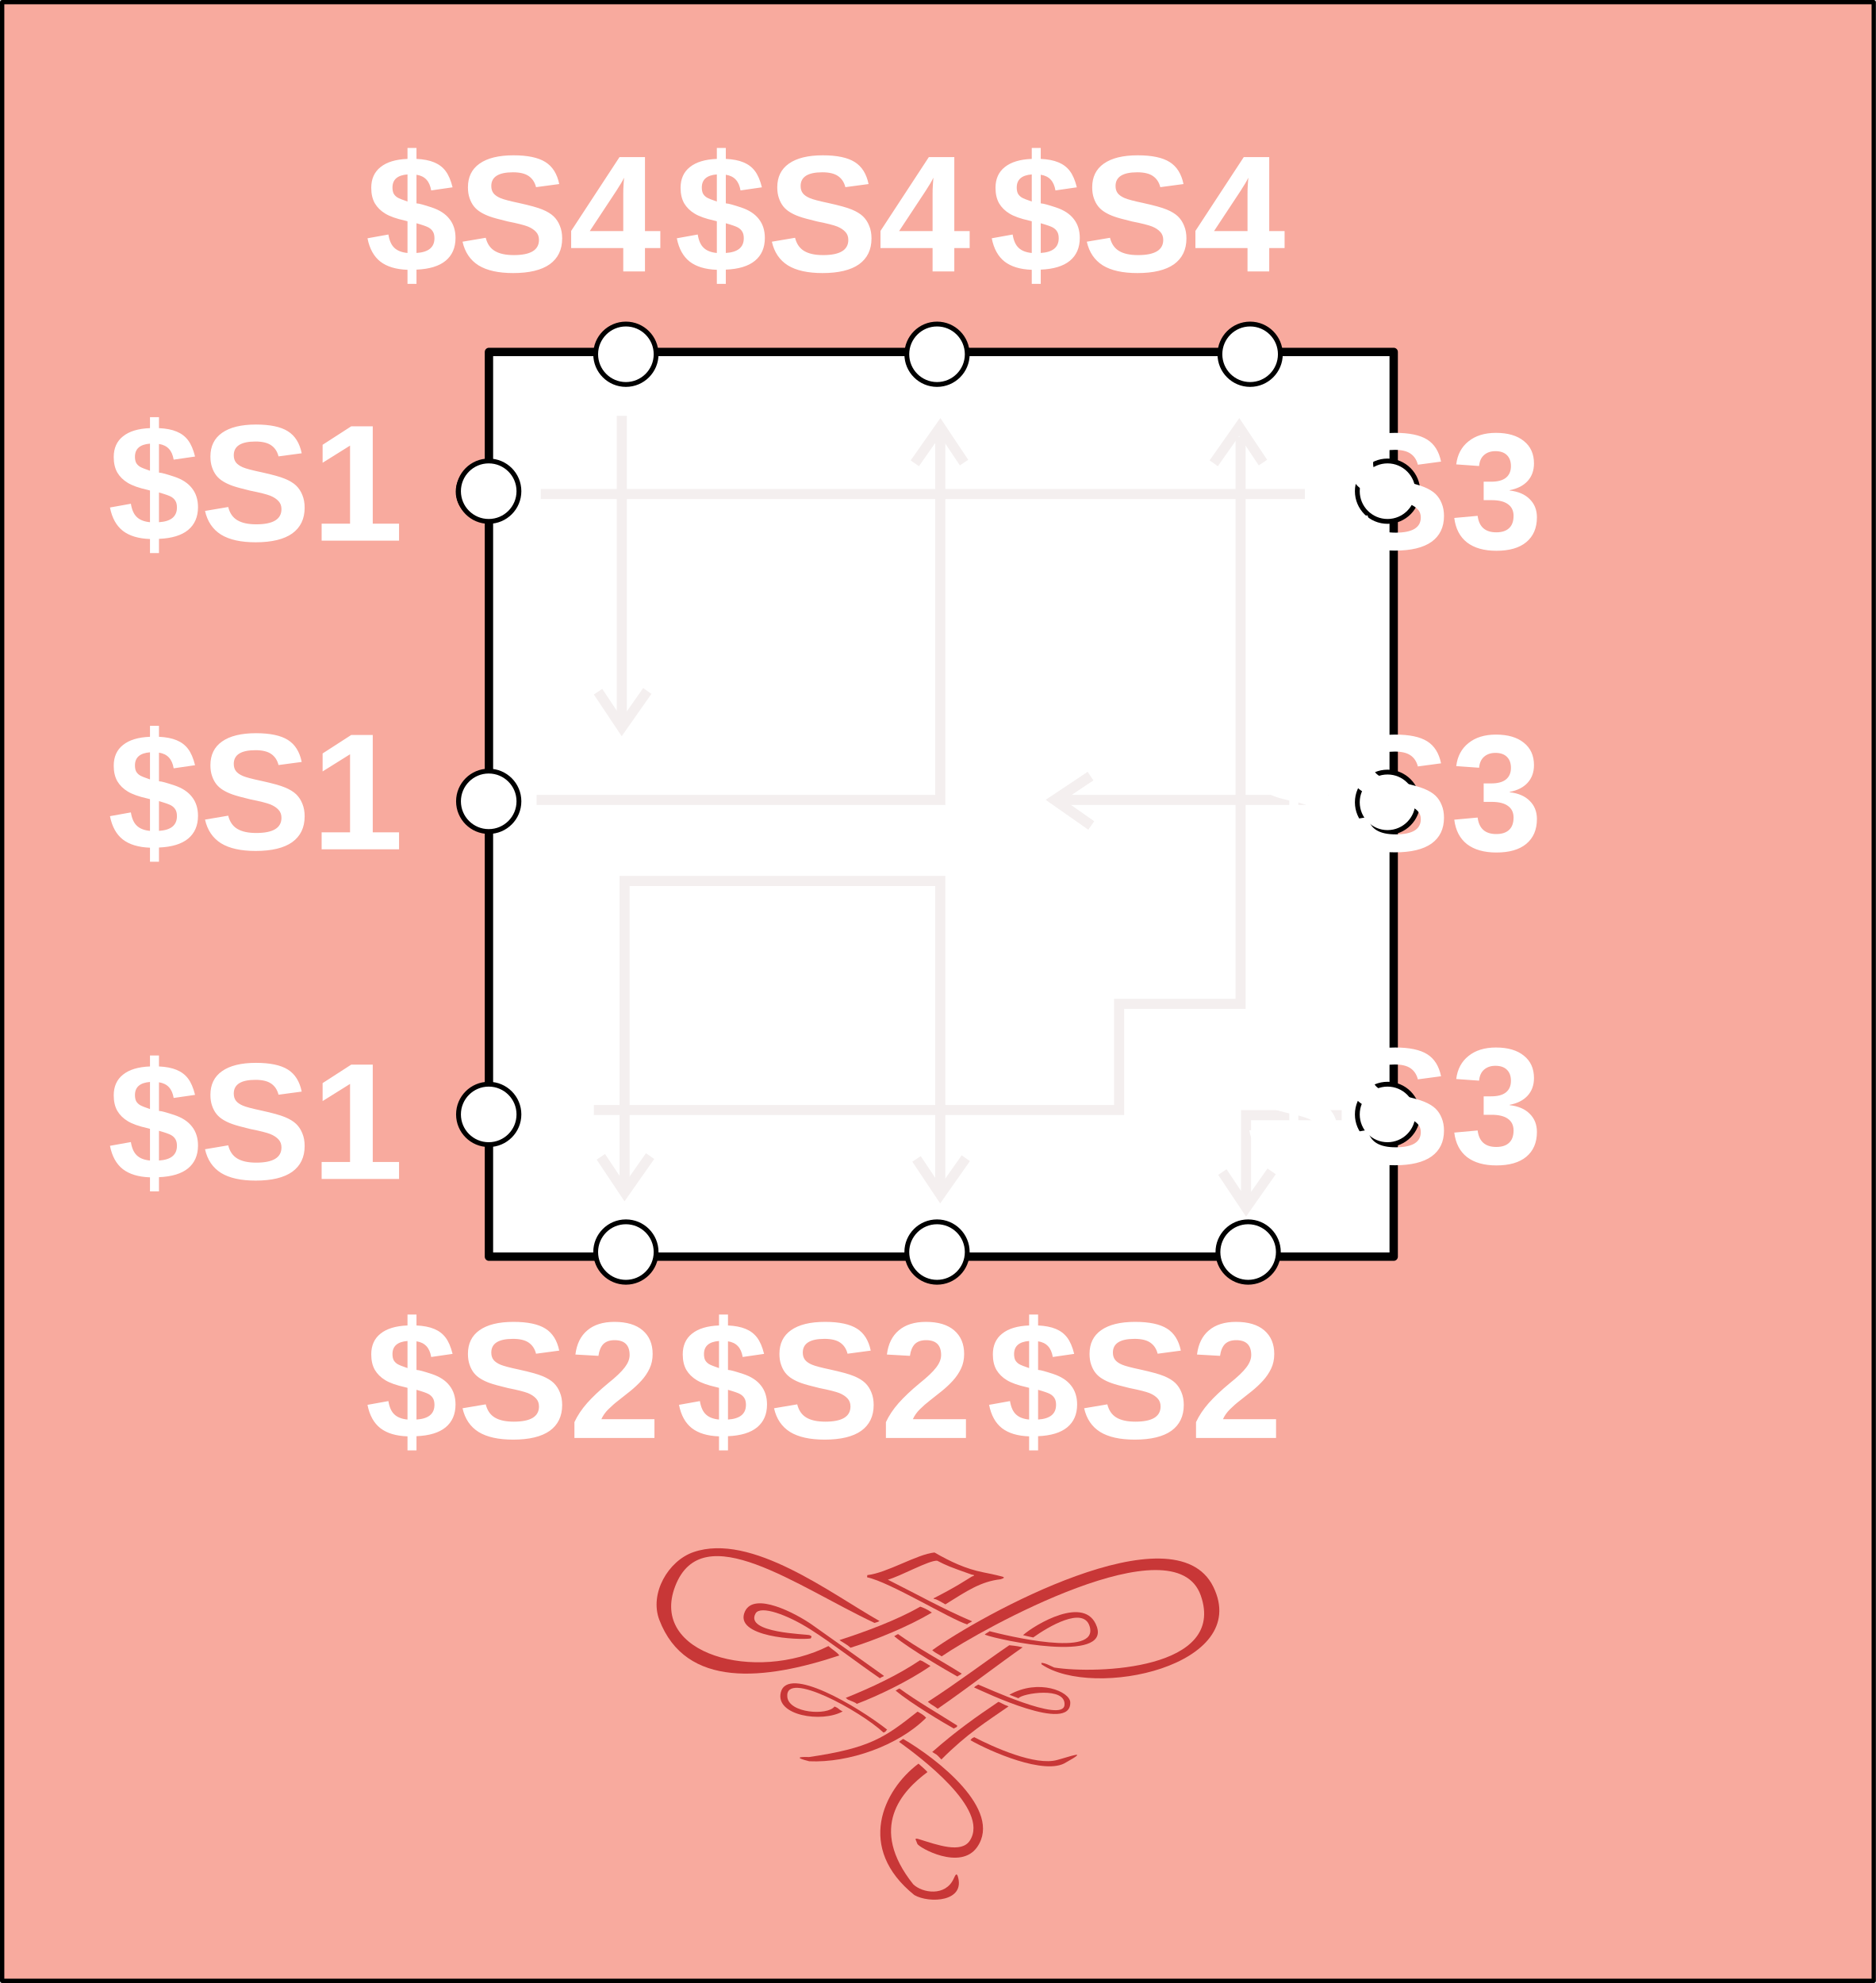
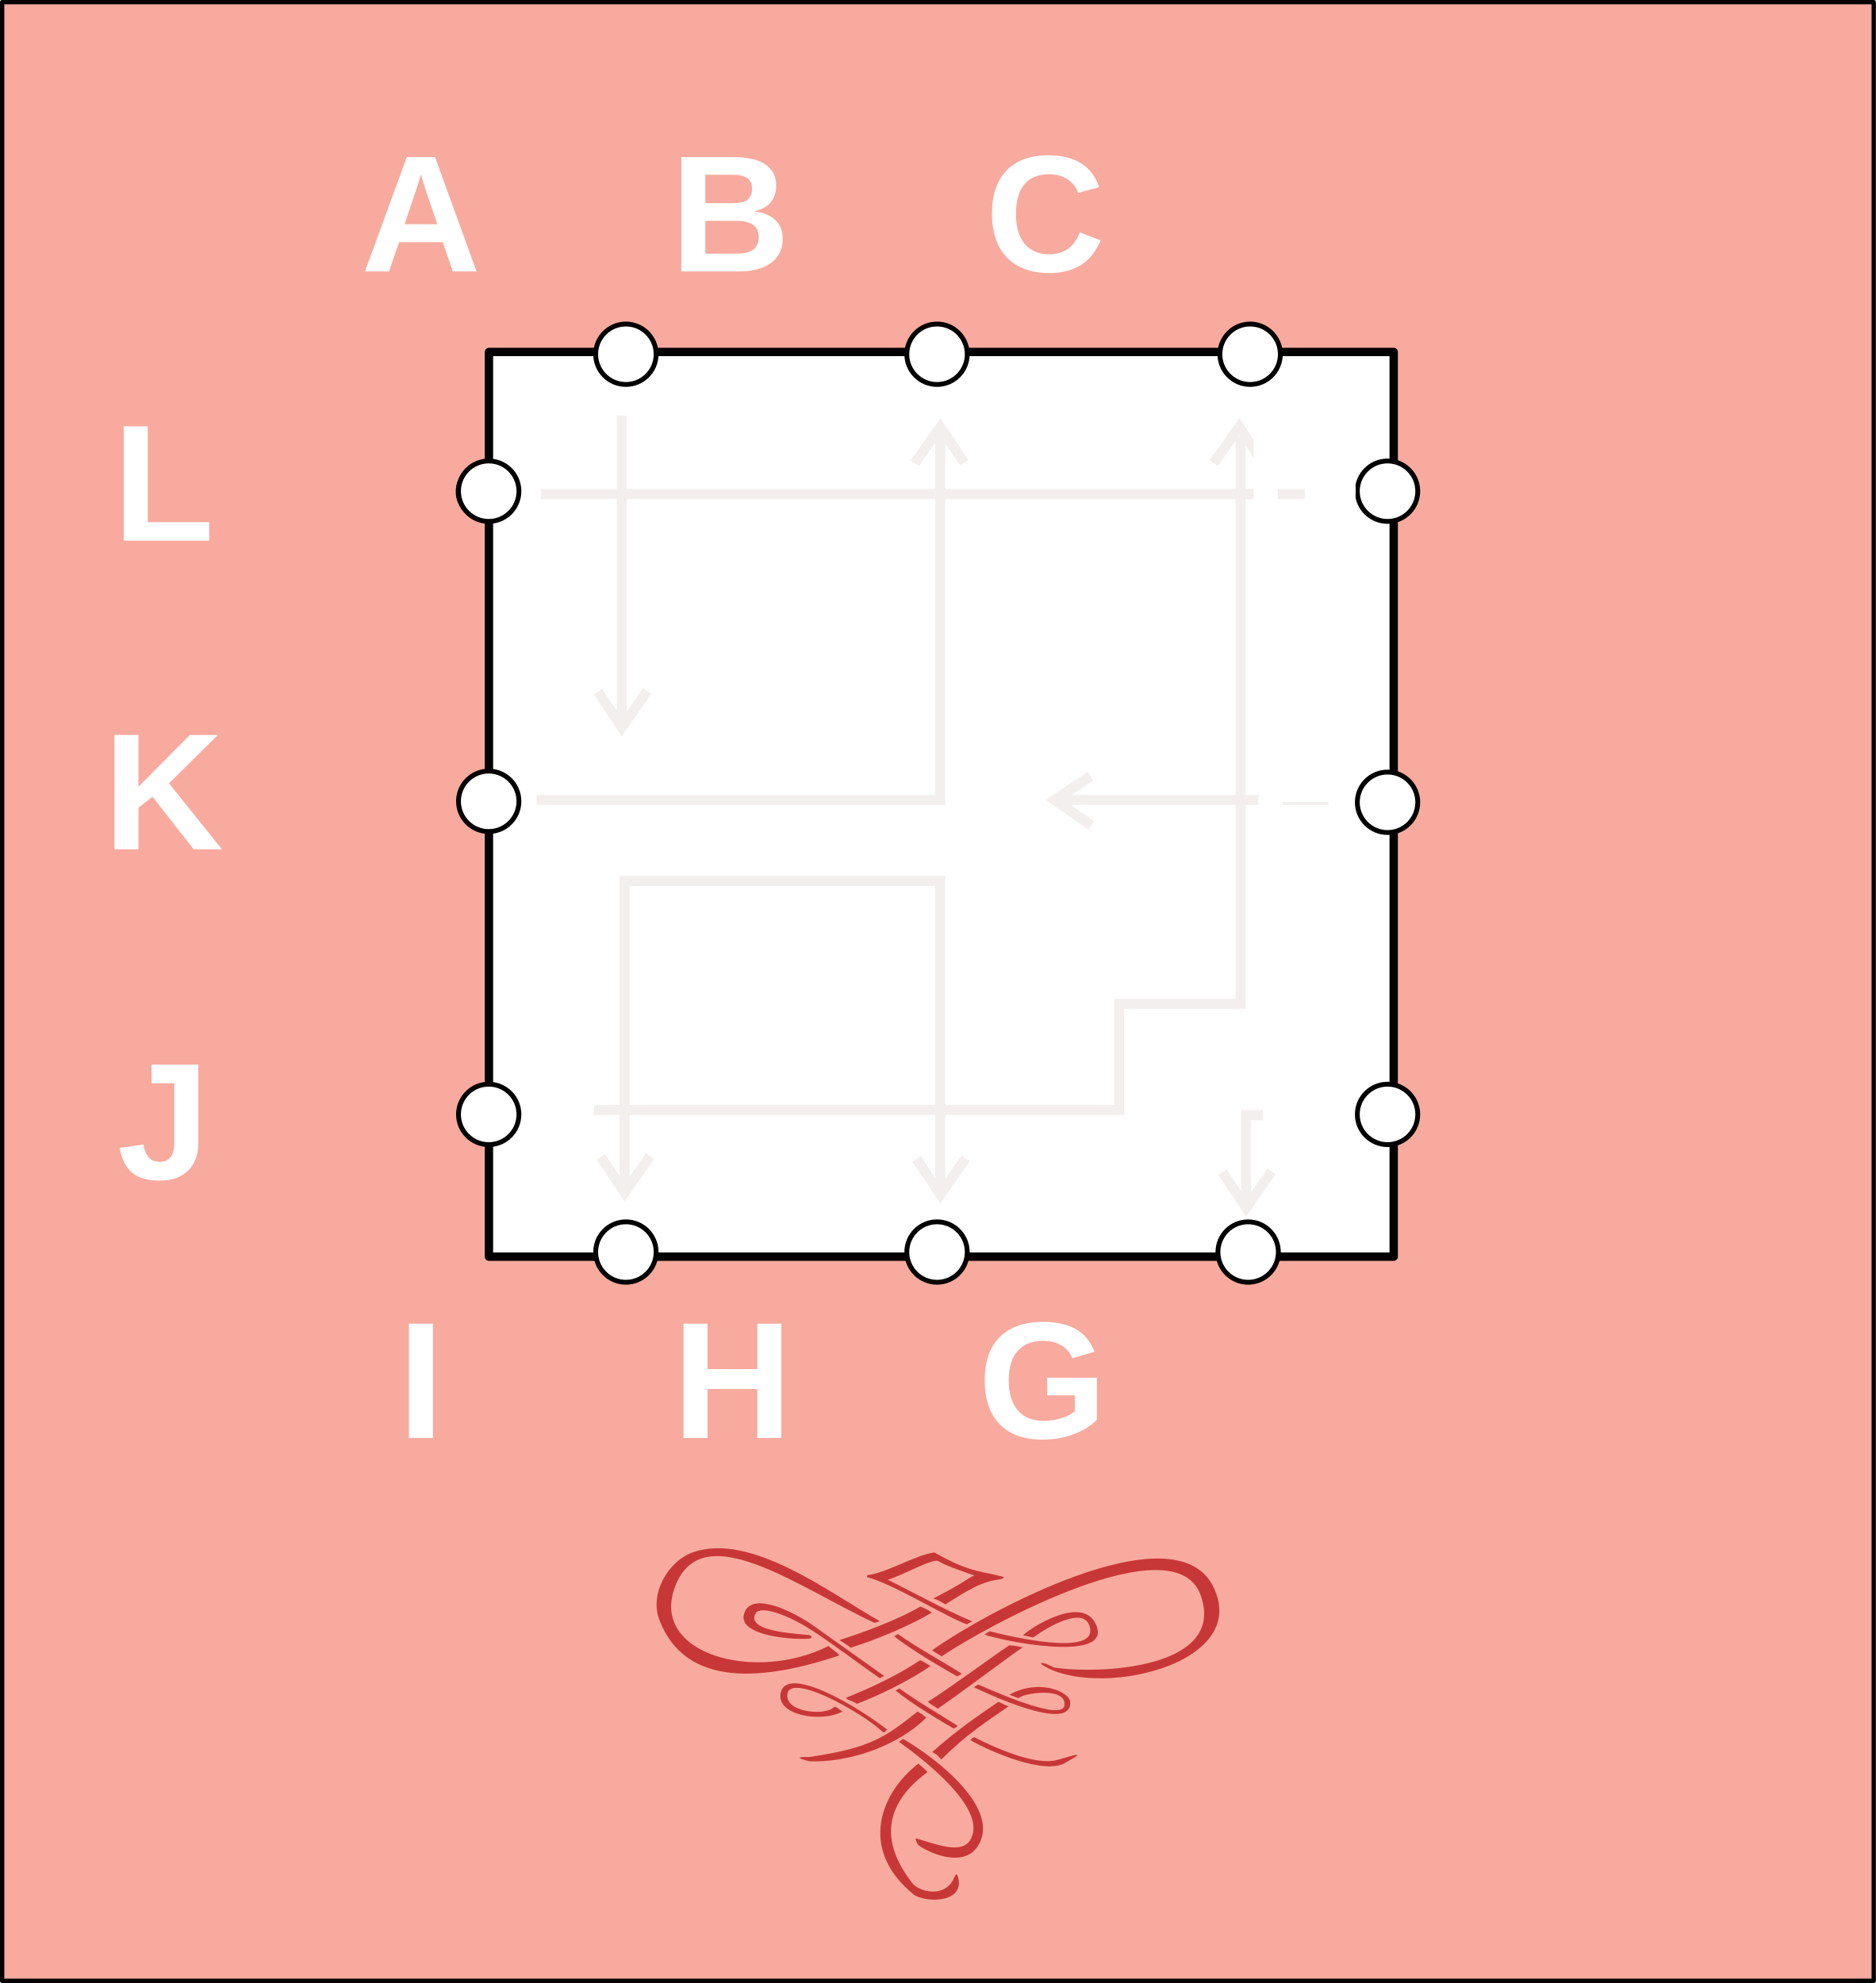
<svg xmlns="http://www.w3.org/2000/svg" id="svg8" version="1.1" viewBox="0 0 179.467 189.721" height="189.721mm" width="179.467mm">
  <defs id="defs2">
    <style type="text/css" id="style6">
    .fi0 {fill:#000}
    .fi1 {fill:#0d0d0d}
   </style>
  </defs>
-   <g transform="translate(115.474,-49.42211)" id="layer1">
-     <rect y="49.628" x="-115.268" height="189.308" width="179.054" id="rect858" style="opacity:1;fill:#f8aa9e;fill-opacity:1;stroke:#000000;stroke-width:0.412;stroke-linecap:round;stroke-linejoin:round;stroke-miterlimit:4;stroke-dasharray:none;stroke-dashoffset:0;stroke-opacity:1" />
-     <g transform="translate(0,-23.405)" id="g874">
-       <rect style="opacity:1;fill:#ffffff;fill-opacity:1;stroke:#000000;stroke-width:0.8;stroke-linecap:round;stroke-linejoin:round;stroke-miterlimit:4;stroke-dasharray:none;stroke-dashoffset:0;stroke-opacity:1" id="rect826" width="86.557" height="86.557" x="-68.697" y="106.5" />
-       <circle style="opacity:1;fill:#ffffff;fill-opacity:1;stroke:#000000;stroke-width:0.4;stroke-linecap:round;stroke-linejoin:round;stroke-miterlimit:4;stroke-dasharray:none;stroke-dashoffset:0;stroke-opacity:1" id="path828" cx="-69.17" cy="119.871" r="2.504" />
-       <circle cy="119.821" cx="-68.719" id="circle830" style="opacity:1;fill:#ffffff;fill-opacity:1;stroke:#000000;stroke-width:0.462;stroke-linecap:round;stroke-linejoin:round;stroke-miterlimit:4;stroke-dasharray:none;stroke-dashoffset:0;stroke-opacity:1" r="2.891" />
-       <circle r="2.891" style="opacity:1;fill:#ffffff;fill-opacity:1;stroke:#000000;stroke-width:0.462;stroke-linecap:round;stroke-linejoin:round;stroke-miterlimit:4;stroke-dasharray:none;stroke-dashoffset:0;stroke-opacity:1" id="circle832" cx="-68.719" cy="149.492" />
-       <circle cy="179.447" cx="-68.719" id="circle834" style="opacity:1;fill:#ffffff;fill-opacity:1;stroke:#000000;stroke-width:0.462;stroke-linecap:round;stroke-linejoin:round;stroke-miterlimit:4;stroke-dasharray:none;stroke-dashoffset:0;stroke-opacity:1" r="2.891" />
-       <circle r="2.891" style="opacity:1;fill:#ffffff;fill-opacity:1;stroke:#000000;stroke-width:0.462;stroke-linecap:round;stroke-linejoin:round;stroke-miterlimit:4;stroke-dasharray:none;stroke-dashoffset:0;stroke-opacity:1" id="circle836" cx="-55.595" cy="192.615" />
-       <circle cy="192.615" cx="-25.829" id="circle838" style="opacity:1;fill:#ffffff;fill-opacity:1;stroke:#000000;stroke-width:0.462;stroke-linecap:round;stroke-linejoin:round;stroke-miterlimit:4;stroke-dasharray:none;stroke-dashoffset:0;stroke-opacity:1" r="2.891" />
-       <circle r="2.891" style="opacity:1;fill:#ffffff;fill-opacity:1;stroke:#000000;stroke-width:0.462;stroke-linecap:round;stroke-linejoin:round;stroke-miterlimit:4;stroke-dasharray:none;stroke-dashoffset:0;stroke-opacity:1" id="circle840" cx="3.936" cy="192.615" />
-       <circle r="2.891" style="opacity:1;fill:#ffffff;fill-opacity:1;stroke:#000000;stroke-width:0.462;stroke-linecap:round;stroke-linejoin:round;stroke-miterlimit:4;stroke-dasharray:none;stroke-dashoffset:0;stroke-opacity:1" id="circle844" cx="17.271" cy="179.447" />
-       <circle cy="149.586" cx="17.271" id="circle846" style="opacity:1;fill:#ffffff;fill-opacity:1;stroke:#000000;stroke-width:0.462;stroke-linecap:round;stroke-linejoin:round;stroke-miterlimit:4;stroke-dasharray:none;stroke-dashoffset:0;stroke-opacity:1" r="2.891" />
-       <circle r="2.891" style="opacity:1;fill:#ffffff;fill-opacity:1;stroke:#000000;stroke-width:0.462;stroke-linecap:round;stroke-linejoin:round;stroke-miterlimit:4;stroke-dasharray:none;stroke-dashoffset:0;stroke-opacity:1" id="circle848" cx="17.271" cy="119.821" />
-       <circle cy="106.72" cx="-55.595" id="circle850" style="opacity:1;fill:#ffffff;fill-opacity:1;stroke:#000000;stroke-width:0.462;stroke-linecap:round;stroke-linejoin:round;stroke-miterlimit:4;stroke-dasharray:none;stroke-dashoffset:0;stroke-opacity:1" r="2.891" />
-       <circle r="2.891" style="opacity:1;fill:#ffffff;fill-opacity:1;stroke:#000000;stroke-width:0.462;stroke-linecap:round;stroke-linejoin:round;stroke-miterlimit:4;stroke-dasharray:none;stroke-dashoffset:0;stroke-opacity:1" id="circle852" cx="-25.829" cy="106.72" />
-       <circle cy="106.72" cx="4.125" id="circle854" style="opacity:1;fill:#ffffff;fill-opacity:1;stroke:#000000;stroke-width:0.462;stroke-linecap:round;stroke-linejoin:round;stroke-miterlimit:4;stroke-dasharray:none;stroke-dashoffset:0;stroke-opacity:1" r="2.891" />
+   <rect style="opacity:1;fill:#f8aa9e;fill-opacity:1;stroke:#000000;stroke-width:0.412;stroke-linecap:round;stroke-linejoin:round;stroke-miterlimit:4;stroke-dasharray:none;stroke-dashoffset:0;stroke-opacity:1" id="rect858" width="179.054" height="189.308" x="0.206" y="0.206" />
+   <rect style="opacity:1;fill:#ffffff;fill-opacity:1;stroke:#000000;stroke-width:0.8;stroke-linecap:round;stroke-linejoin:round;stroke-miterlimit:4;stroke-dasharray:none;stroke-dashoffset:0;stroke-opacity:1" id="rect826" width="86.557" height="86.557" x="46.777" y="33.673" />
+   <g id="arrowsgroup">
+     <path id="path4747" d="M 51.336,76.532 H 89.957 V 40.852" style="opacity:1;fill:none;stroke:#f4efef;stroke-width:0.965;stroke-linecap:butt;stroke-linejoin:miter;stroke-miterlimit:4;stroke-dasharray:none;stroke-opacity:1" />
+     <path id="path4753" d="m 87.518,44.326 2.439,-3.474 2.272,3.407" style="fill:none;stroke:#f4efef;stroke-width:0.965;stroke-linecap:butt;stroke-linejoin:miter;stroke-miterlimit:4;stroke-dasharray:none;stroke-opacity:1" />
+     <path id="path4755" d="M 59.488,39.783 V 69.583" style="fill:none;stroke:#f4efef;stroke-width:0.965;stroke-linecap:butt;stroke-linejoin:miter;stroke-miterlimit:4;stroke-dasharray:none;stroke-opacity:1" />
+     <path id="path4757" d="m 51.737,47.266 h 73.098" style="fill:none;stroke:#f4efef;stroke-width:0.965;stroke-linecap:butt;stroke-linejoin:miter;stroke-miterlimit:4;stroke-dasharray:none;stroke-opacity:1" />
+     <path id="path4759" d="M 56.815,106.199 H 107.063 V 96.043 h 11.626 v -54.256" style="fill:none;stroke:#f4efef;stroke-width:0.965;stroke-linecap:butt;stroke-linejoin:miter;stroke-miterlimit:4;stroke-dasharray:none;stroke-opacity:1" />
+     <path id="path4761" d="M 127.107,76.532 H 100.915" style="fill:none;stroke:#f4efef;stroke-width:0.965;stroke-linecap:butt;stroke-linejoin:miter;stroke-miterlimit:4;stroke-dasharray:none;stroke-opacity:1" />
+     <path id="path4765" d="M 59.755,114.084 V 84.283 h 30.201 v 29.266" style="fill:none;stroke:#f4efef;stroke-width:0.965;stroke-linecap:butt;stroke-linejoin:miter;stroke-miterlimit:4;stroke-dasharray:none;stroke-opacity:1" />
+     <path style="fill:none;stroke:#f4efef;stroke-width:0.965;stroke-linecap:butt;stroke-linejoin:miter;stroke-miterlimit:4;stroke-dasharray:none;stroke-opacity:1" d="m 116.116,44.326 2.439,-3.474 2.272,3.407" id="path4767" />
+     <path id="path4769" d="m 104.389,78.971 -3.474,-2.439 3.407,-2.272" style="fill:none;stroke:#f4efef;stroke-width:0.965;stroke-linecap:butt;stroke-linejoin:miter;stroke-miterlimit:4;stroke-dasharray:none;stroke-opacity:1" />
+     <path style="fill:none;stroke:#f4efef;stroke-width:0.965;stroke-linecap:butt;stroke-linejoin:miter;stroke-miterlimit:4;stroke-dasharray:none;stroke-opacity:1" d="m 104.389,78.971 -3.474,-2.439 3.407,-2.272" id="path4771" />
+     <path id="path4773" d="m 61.927,66.109 -2.439,3.474 -2.272,-3.407" style="fill:none;stroke:#f4efef;stroke-width:0.965;stroke-linecap:butt;stroke-linejoin:miter;stroke-miterlimit:4;stroke-dasharray:none;stroke-opacity:1" />
+     <path style="fill:none;stroke:#f4efef;stroke-width:0.965;stroke-linecap:butt;stroke-linejoin:miter;stroke-miterlimit:4;stroke-dasharray:none;stroke-opacity:1" d="m 92.396,110.81 -2.439,3.474 -2.272,-3.407" id="path4775" />
+     <path id="path4777" d="m 62.194,110.61 -2.439,3.474 -2.272,-3.407" style="fill:none;stroke:#f4efef;stroke-width:0.965;stroke-linecap:butt;stroke-linejoin:miter;stroke-miterlimit:4;stroke-dasharray:none;stroke-opacity:1" />
+     <path style="fill:none;stroke:#f4efef;stroke-width:0.965;stroke-linecap:butt;stroke-linejoin:miter;stroke-miterlimit:4;stroke-dasharray:none;stroke-opacity:1" d="m 128.362,106.694 h -9.154 v 8.085" id="path4779" />
+     <path id="path4781" d="m 121.657,112.068 -2.439,3.474 -2.272,-3.407" style="fill:none;stroke:#f4efef;stroke-width:0.965;stroke-linecap:butt;stroke-linejoin:miter;stroke-miterlimit:4;stroke-dasharray:none;stroke-opacity:1" />
+   </g>
+   <g id="lettersgroup">
+     <g id="side-3">
+       <g id="g1288">
+         <circle cy="119.788" cx="59.879" id="circle836" style="opacity:1;fill:#ffffff;fill-opacity:1;stroke:#000000;stroke-width:0.462;stroke-linecap:round;stroke-linejoin:round;stroke-miterlimit:4;stroke-dasharray:none;stroke-dashoffset:0;stroke-opacity:1" r="2.891" />
+         <text id="text4614" y="137.578" x="60.149" style="font-style:normal;font-variant:normal;font-weight:bold;font-stretch:normal;font-size:15.903px;line-height:1;font-family:'Liberation Sans';-inkscape-font-specification:'Liberation Sans Bold';text-align:center;letter-spacing:0px;word-spacing:0px;text-anchor:middle;fill:#ffffff;fill-opacity:1;stroke:none;stroke-width:0.265" xml:space="preserve">
+           <tspan style="font-size:15.903px;fill:#ffffff;stroke-width:0.265" y="137.578" x="60.149" id="tspan4612">I</tspan>
+         </text>
+       </g>
+       <g id="g1283">
+         <circle r="2.891" style="opacity:1;fill:#ffffff;fill-opacity:1;stroke:#000000;stroke-width:0.462;stroke-linecap:round;stroke-linejoin:round;stroke-miterlimit:4;stroke-dasharray:none;stroke-dashoffset:0;stroke-opacity:1" id="circle838" cx="89.645" cy="119.788" />
+         <text xml:space="preserve" style="font-style:normal;font-variant:normal;font-weight:bold;font-stretch:normal;font-size:15.903px;line-height:1;font-family:'Liberation Sans';-inkscape-font-specification:'Liberation Sans Bold';text-align:center;letter-spacing:0px;word-spacing:0px;text-anchor:middle;fill:#ffffff;fill-opacity:1;stroke:none;stroke-width:0.265" x="89.95" y="137.578" id="text4618">
+           <tspan id="tspan4616" x="89.95" y="137.578" style="font-size:15.903px;fill:#ffffff;stroke-width:0.265">H</tspan>
+         </text>
+       </g>
+       <g id="g1278">
+         <circle cy="119.788" cx="119.41" id="circle840" style="opacity:1;fill:#ffffff;fill-opacity:1;stroke:#000000;stroke-width:0.462;stroke-linecap:round;stroke-linejoin:round;stroke-miterlimit:4;stroke-dasharray:none;stroke-dashoffset:0;stroke-opacity:1" r="2.891" />
+         <text id="text4622" y="137.578" x="119.617" style="font-style:normal;font-variant:normal;font-weight:bold;font-stretch:normal;font-size:15.903px;line-height:1;font-family:'Liberation Sans';-inkscape-font-specification:'Liberation Sans Bold';text-align:center;letter-spacing:0px;word-spacing:0px;text-anchor:middle;fill:#ffffff;fill-opacity:1;stroke:none;stroke-width:0.265" xml:space="preserve">
+           <tspan style="font-size:15.903px;fill:#ffffff;stroke-width:0.265" y="137.578" x="119.617" id="tspan4620">G</tspan>
+         </text>
+       </g>
    </g>
-     <text dominant-baseline="middle" id="text4590" y="96.635" x="-79.963" style="font-style:normal;font-variant:normal;font-weight:bold;font-stretch:normal;font-size:15.903px;line-height:1;font-family:'Liberation Sans';-inkscape-font-specification:'Liberation Sans Bold';text-align:center;letter-spacing:0px;word-spacing:0px;dominant-baseline:middle;text-anchor:middle;fill:#ffffff;fill-opacity:1;stroke:none;stroke-width:0.795" xml:space="preserve">
-       <tspan style="text-align:center;text-anchor:middle;fill:#ffffff;stroke-width:0.795" y="96.635" x="-79.963" id="tspan4588">$S1</tspan>
-     </text>
-     <text xml:space="preserve" style="font-style:normal;font-variant:normal;font-weight:bold;font-stretch:normal;font-size:15.903px;line-height:1;font-family:'Liberation Sans';-inkscape-font-specification:'Liberation Sans Bold';text-align:center;letter-spacing:0px;word-spacing:0px;dominant-baseline:middle;text-anchor:middle;fill:#ffffff;fill-opacity:1;stroke:none;stroke-width:0.795" x="29.037" y="97.437" id="text4594" dominant-baseline="middle">
-       <tspan id="tspan4592" x="29.037" y="97.437" style="text-align:center;text-anchor:middle;fill:#ffffff;stroke-width:0.795">$S3</tspan>
-     </text>
-     <text id="text4614" y="187" x="-55.325" style="font-style:normal;font-variant:normal;font-weight:bold;font-stretch:normal;font-size:15.903px;line-height:1;font-family:'Liberation Sans';-inkscape-font-specification:'Liberation Sans Bold';text-align:center;letter-spacing:0px;word-spacing:0px;text-anchor:middle;fill:#ffffff;fill-opacity:1;stroke:none;stroke-width:0.265" xml:space="preserve">
-       <tspan style="font-size:15.903px;fill:#ffffff;stroke-width:0.265" y="187" x="-55.325" id="tspan4612">$S2</tspan>
-     </text>
-     <text xml:space="preserve" style="font-style:normal;font-variant:normal;font-weight:bold;font-stretch:normal;font-size:15.903px;line-height:1;font-family:'Liberation Sans';-inkscape-font-specification:'Liberation Sans Bold';text-align:center;letter-spacing:0px;word-spacing:0px;text-anchor:middle;fill:#ffffff;fill-opacity:1;stroke:none;stroke-width:0.265" x="-25.524" y="187" id="text4618">
-       <tspan id="tspan4616" x="-25.524" y="187" style="font-size:15.903px;fill:#ffffff;stroke-width:0.265">$S2</tspan>
-     </text>
-     <text id="text4622" y="187" x="4.143" style="font-style:normal;font-variant:normal;font-weight:bold;font-stretch:normal;font-size:15.903px;line-height:1;font-family:'Liberation Sans';-inkscape-font-specification:'Liberation Sans Bold';text-align:center;letter-spacing:0px;word-spacing:0px;text-anchor:middle;fill:#ffffff;fill-opacity:1;stroke:none;stroke-width:0.265" xml:space="preserve">
-       <tspan style="font-size:15.903px;fill:#ffffff;stroke-width:0.265" y="187" x="4.143" id="tspan4620">$S2</tspan>
-     </text>
-     <text xml:space="preserve" style="font-style:normal;font-variant:normal;font-weight:bold;font-stretch:normal;font-size:15.903px;line-height:1;font-family:'Liberation Sans';-inkscape-font-specification:'Liberation Sans Bold';text-align:center;letter-spacing:0px;word-spacing:0px;text-anchor:middle;fill:#ffffff;fill-opacity:1;stroke:none;stroke-width:0.265" x="-55.325" y="75.388" id="text4626">
-       <tspan id="tspan4624" x="-55.325" y="75.388" style="font-size:15.903px;fill:#ffffff;stroke-width:0.265">$S4</tspan>
-     </text>
-     <text id="text4630" y="75.388" x="-25.732" style="font-style:normal;font-variant:normal;font-weight:bold;font-stretch:normal;font-size:15.903px;line-height:1;font-family:'Liberation Sans';-inkscape-font-specification:'Liberation Sans Bold';text-align:center;letter-spacing:0px;word-spacing:0px;text-anchor:middle;fill:#ffffff;fill-opacity:1;stroke:none;stroke-width:0.265" xml:space="preserve">
-       <tspan style="font-size:15.903px;fill:#ffffff;stroke-width:0.265" y="75.388" x="-25.732" id="tspan4628">$S4</tspan>
-     </text>
-     <text xml:space="preserve" style="font-style:normal;font-variant:normal;font-weight:bold;font-stretch:normal;font-size:15.903px;line-height:1;font-family:'Liberation Sans';-inkscape-font-specification:'Liberation Sans Bold';text-align:center;letter-spacing:0px;word-spacing:0px;text-anchor:middle;fill:#ffffff;fill-opacity:1;stroke:none;stroke-width:0.265" x="4.395" y="75.388" id="text4634">
-       <tspan id="tspan4632" x="4.395" y="75.388" style="font-size:15.903px;fill:#ffffff;stroke-width:0.265">$S4</tspan>
-     </text>
-     <path id="path4747" d="m -64.138,125.954 h 38.62 V 90.274" style="opacity:1;fill:none;stroke:#f4efef;stroke-width:0.965;stroke-linecap:butt;stroke-linejoin:miter;stroke-miterlimit:4;stroke-dasharray:none;stroke-opacity:1" />
-     <path id="path4753" d="m -27.956,93.748 2.439,-3.474 2.272,3.407" style="fill:none;stroke:#f4efef;stroke-width:0.965;stroke-linecap:butt;stroke-linejoin:miter;stroke-miterlimit:4;stroke-dasharray:none;stroke-opacity:1" />
-     <path id="path4755" d="M -55.986,89.205 V 119.005" style="fill:none;stroke:#f4efef;stroke-width:0.965;stroke-linecap:butt;stroke-linejoin:miter;stroke-miterlimit:4;stroke-dasharray:none;stroke-opacity:1" />
-     <path id="path4757" d="M -63.737,96.688 H 9.361" style="fill:none;stroke:#f4efef;stroke-width:0.965;stroke-linecap:butt;stroke-linejoin:miter;stroke-miterlimit:4;stroke-dasharray:none;stroke-opacity:1" />
-     <path id="path4759" d="M -58.659,155.621 H -8.411 V 145.465 H 3.214 V 91.209" style="fill:none;stroke:#f4efef;stroke-width:0.965;stroke-linecap:butt;stroke-linejoin:miter;stroke-miterlimit:4;stroke-dasharray:none;stroke-opacity:1" />
-     <path id="path4761" d="M 11.633,125.954 H -14.559" style="fill:none;stroke:#f4efef;stroke-width:0.965;stroke-linecap:butt;stroke-linejoin:miter;stroke-miterlimit:4;stroke-dasharray:none;stroke-opacity:1" />
-     <path id="path4765" d="m -55.719,163.506 v -29.801 h 30.201 v 29.266" style="fill:none;stroke:#f4efef;stroke-width:0.965;stroke-linecap:butt;stroke-linejoin:miter;stroke-miterlimit:4;stroke-dasharray:none;stroke-opacity:1" />
-     <path style="fill:none;stroke:#f4efef;stroke-width:0.965;stroke-linecap:butt;stroke-linejoin:miter;stroke-miterlimit:4;stroke-dasharray:none;stroke-opacity:1" d="m 0.642,93.748 2.439,-3.474 2.272,3.407" id="path4767" />
-     <path id="path4769" d="m -11.085,128.393 -3.474,-2.439 3.407,-2.272" style="fill:none;stroke:#f4efef;stroke-width:0.965;stroke-linecap:butt;stroke-linejoin:miter;stroke-miterlimit:4;stroke-dasharray:none;stroke-opacity:1" />
-     <path style="fill:none;stroke:#f4efef;stroke-width:0.965;stroke-linecap:butt;stroke-linejoin:miter;stroke-miterlimit:4;stroke-dasharray:none;stroke-opacity:1" d="m -11.085,128.393 -3.474,-2.439 3.407,-2.272" id="path4771" />
-     <path id="path4773" d="m -53.547,115.531 -2.439,3.474 -2.272,-3.407" style="fill:none;stroke:#f4efef;stroke-width:0.965;stroke-linecap:butt;stroke-linejoin:miter;stroke-miterlimit:4;stroke-dasharray:none;stroke-opacity:1" />
-     <path style="fill:none;stroke:#f4efef;stroke-width:0.965;stroke-linecap:butt;stroke-linejoin:miter;stroke-miterlimit:4;stroke-dasharray:none;stroke-opacity:1" d="m -23.078,160.232 -2.439,3.474 -2.272,-3.407" id="path4775" />
-     <path id="path4777" d="m -53.28,160.032 -2.439,3.474 -2.272,-3.407" style="fill:none;stroke:#f4efef;stroke-width:0.965;stroke-linecap:butt;stroke-linejoin:miter;stroke-miterlimit:4;stroke-dasharray:none;stroke-opacity:1" />
-     <path style="fill:none;stroke:#f4efef;stroke-width:0.965;stroke-linecap:butt;stroke-linejoin:miter;stroke-miterlimit:4;stroke-dasharray:none;stroke-opacity:1" d="M 12.888,156.117 H 3.734 v 8.085" id="path4779" />
-     <path id="path4781" d="m 6.183,161.49 -2.439,3.474 -2.272,-3.407" style="fill:none;stroke:#f4efef;stroke-width:0.965;stroke-linecap:butt;stroke-linejoin:miter;stroke-miterlimit:4;stroke-dasharray:none;stroke-opacity:1" />
-     <text dominant-baseline="middle" id="text4785" y="126.302" x="29.037" style="font-style:normal;font-variant:normal;font-weight:bold;font-stretch:normal;font-size:15.903px;line-height:1;font-family:'Liberation Sans';-inkscape-font-specification:'Liberation Sans Bold';text-align:center;letter-spacing:0px;word-spacing:0px;dominant-baseline:middle;text-anchor:middle;fill:#ffffff;fill-opacity:1;stroke:none;stroke-width:0.795" xml:space="preserve">
-       <tspan style="text-align:center;text-anchor:middle;fill:#ffffff;stroke-width:0.795" y="126.302" x="29.037" id="tspan4783">$S3</tspan>
-     </text>
-     <text xml:space="preserve" style="font-style:normal;font-variant:normal;font-weight:bold;font-stretch:normal;font-size:15.903px;line-height:1;font-family:'Liberation Sans';-inkscape-font-specification:'Liberation Sans Bold';text-align:center;letter-spacing:0px;word-spacing:0px;dominant-baseline:middle;text-anchor:middle;fill:#ffffff;fill-opacity:1;stroke:none;stroke-width:0.795" x="29.037" y="156.236" id="text4789" dominant-baseline="middle">
-       <tspan id="tspan4787" x="29.037" y="156.236" style="text-align:center;text-anchor:middle;fill:#ffffff;stroke-width:0.795">$S3</tspan>
-     </text>
-     <text xml:space="preserve" style="font-style:normal;font-variant:normal;font-weight:bold;font-stretch:normal;font-size:15.903px;line-height:1;font-family:'Liberation Sans';-inkscape-font-specification:'Liberation Sans Bold';text-align:center;letter-spacing:0px;word-spacing:0px;dominant-baseline:middle;text-anchor:middle;fill:#ffffff;fill-opacity:1;stroke:none;stroke-width:0.795" x="-79.963" y="126.168" id="text4793" dominant-baseline="middle">
-       <tspan id="tspan4791" x="-79.963" y="126.168" style="text-align:center;text-anchor:middle;fill:#ffffff;stroke-width:0.795">$S1</tspan>
-     </text>
-     <text dominant-baseline="middle" id="text4797" y="157.706" x="-79.963" style="font-style:normal;font-variant:normal;font-weight:bold;font-stretch:normal;font-size:15.903px;line-height:1;font-family:'Liberation Sans';-inkscape-font-specification:'Liberation Sans Bold';text-align:center;letter-spacing:0px;word-spacing:0px;dominant-baseline:middle;text-anchor:middle;fill:#ffffff;fill-opacity:1;stroke:none;stroke-width:0.795" xml:space="preserve">
-       <tspan style="text-align:center;text-anchor:middle;fill:#ffffff;stroke-width:0.795" y="157.706" x="-79.963" id="tspan4795">$S1</tspan>
-     </text>
-     <g transform="matrix(0.00821703,0,0,0.00821703,-64.17723,188.8077)" id="g8" style="fill:#c83737;fill-opacity:1">
-       <g id="g10" style="fill:#c83737;fill-opacity:1">
-         <path class="fi0" d="m 4403.03,5101.94 c -680.52,-547.421 -364.819,-1220.72 47.854,-1530.21 44.724,40.661 72.453,61.634 104.776,98.067 -297.835,221.5 -693.508,644.504 -165.669,1306.96 109.063,103.512 376.181,143.165 470.882,-65.807 21.091,-46.535 31.669,-64.772 45.925,-33.815 99.555,304.512 -330.091,324.799 -503.768,224.803 z" id="path12" style="fill:#c83737;fill-opacity:1" />
-         <path class="fi0" d="m 4437.53,4504.59 c -14.732,-47.106 -45.846,-73.713 21.315,-52.764 211.874,66.079 491.685,168.386 590.26,15.65 237.587,-368.079 -592.638,-981.335 -824.512,-1149.57 19.154,-16.106 23.701,-18.449 47.996,-34.055 401.866,234.106 1159.13,827.335 862.551,1257.74 -194.366,282.051 -684.421,5.165 -697.61,-36.996 z" id="path14" style="fill:#c83737;fill-opacity:1" />
-         <path class="fi0" d="m 5055.82,3298.59 c 24.602,-30.902 18.216,-19.815 44.358,-35.177 221.161,115.496 712.787,337.217 966.087,265.374 133.598,-34.626 388.071,-129.594 102.787,28.374 -241.315,157.382 -892.906,-131.461 -1113.23,-258.571 z" id="path16" style="fill:#c83737;fill-opacity:1" />
-         <path class="fi0" d="m 3178.98,3544.03 c -165.382,-41.638 -129.177,-53.413 -2.461,-49.146 709.169,-103.776 882.945,-227.197 1263.4,-528.937 34.398,19.657 71.26,37.382 100.22,71.909 -326.106,326.102 -902.579,527.016 -1361.16,506.173 z" id="path18" style="fill:#c83737;fill-opacity:1" />
-         <path class="fi0" d="m 4863.26,3163.28 c -116.307,-64.075 -500.189,-293.516 -678.425,-441.512 4.917,-4.913 37.043,-23.122 44.417,-25.579 210.106,153.161 455.394,293.429 671.642,431.043 4.768,23.874 -23.898,22.311 -37.634,36.047 z" id="path20" style="fill:#c83737;fill-opacity:1" />
-         <path class="fi0" d="m 4904.41,2557.25 c -116.307,-64.079 -557.528,-320.697 -735.764,-468.689 4.917,-4.913 37.043,-23.122 44.417,-25.583 210.106,153.161 525.35,323.146 741.598,460.756 -18.787,17.996 -36.516,19.776 -50.252,33.516 z" id="path22" style="fill:#c83737;fill-opacity:1" />
-         <path class="fi0" d="m 3473.32,2906.76 c 63.217,25.382 34.232,27.366 95.083,56.827 -241.697,135.433 -785.382,48.413 -720.697,-220.024 77.673,-322.358 890.957,159.465 1239.83,432.906 -14.551,1.606 -5.402,20.075 -43.583,33.701 -272.205,-254.756 -1151.37,-734.335 -1120.09,-415.626 18.713,190.654 468.098,219.835 549.453,112.217 z" id="path24" style="fill:#c83737;fill-opacity:1" />
-         <path class="fi0" d="m 5615.47,2810.42 c 38.161,-56.626 557.232,-141.591 535.421,79.902 -20.953,212.732 -935.728,-214.496 -1006.07,-240.35 -2.937,9.169 -27.224,12.02 -46.61,34.303 117.323,52.244 1130.8,540.846 1120.09,173.894 -3.646,-124.933 -365.894,-280.496 -708.567,-89.039 34.862,15.811 24.067,8.13 105.74,41.291 z" id="path26" style="fill:#c83737;fill-opacity:1" />
-         <path class="fi0" d="m 7738.04,1615.05 c -298.748,-859.85 -2546.93,386.189 -3017.73,707.854 -29.905,-23.5 -65.913,-33.748 -109.138,-71.925 548.11,-396.331 2821.17,-1659.43 3272.6,-738.173 450.476,919.291 -1397.43,1314.89 -1999.7,902.819 -2.457,-7.37 -2.457,-12.287 -2.457,-17.205 46.693,0 103.213,34.406 149.898,54.063 500.807,79.071 2005.28,22.417 1706.52,-837.433 z" id="path28" style="fill:#c83737;fill-opacity:1" />
-         <path class="fi0" d="m 3184.45,2076.13 c 32.516,14.059 19.878,18.276 11.957,37.941 -135.37,21.913 -903.409,-15.201 -766.024,-314.13 107.634,-234.201 591.835,21.673 781.276,154.276 189.441,132.606 631.02,448.957 837.031,595.157 0,9.831 -46.567,17.661 -44.11,29.945 -305.272,-209.476 -538.461,-396.256 -810,-569.425 -271.543,-173.173 -581.996,-284.11 -639.823,-188.004 -132.697,230.992 597.177,240.185 629.693,254.24 z" id="path30" style="fill:#c83737;fill-opacity:1" />
-         <path class="fi0" d="m 3402.47,2202.64 c 43.094,39.709 101.39,71.067 126.933,109.457 -865.094,288.185 -1788.48,390.661 -2095.83,-414.449 -116.854,-306.134 102.61,-687.724 398.327,-789.087 673.602,-230.902 1603.27,485.724 2165.45,802.52 -22.535,11.622 -28.646,14.484 -58.205,22.11 -899.413,-422.358 -2004.74,-1249.32 -2320.59,-427.677 -304.815,792.941 934.118,1126.87 1783.92,697.126 z" id="path32" style="fill:#c83737;fill-opacity:1" />
-         <path class="fi0" d="m 5224.02,2070.11 c -2.461,-9.831 53.721,-33.335 53.721,-40.709 172.315,45.276 1282.44,319.358 1165.52,-57.736 -73.13,-235.886 -482.949,6.15 -656.539,130.839 -50.579,-9.102 -69.665,-16.024 -118.63,-27.142 137.197,-121.445 726.815,-475.768 859.22,-99.028 149.406,425.142 -1131.4,160.26 -1303.29,93.776 z" id="path34" style="fill:#c83737;fill-opacity:1" />
-         <path class="fi0" d="m 3531.37,2132.88 c 297.343,-95.839 667.61,-231.874 940.374,-389.142 31.878,10.689 71.937,25.811 135.15,68.803 -267.85,159.728 -648.051,316.39 -947.85,409.768 -15.276,-17.799 -47.839,-39.323 -110.606,-77.366 -7.713,-4.665 -8.429,-6.882 -17.067,-12.063 z" id="path36" style="fill:#c83737;fill-opacity:1" />
-         <path class="fi0" d="m 3603.71,2806.24 c 289.811,-116.654 604.35,-262.291 865.295,-438.484 32.559,8.405 55.669,28.744 121.768,67.153 -255.866,178.295 -621.657,351.72 -858.252,440.913 -15.878,-17.067 -47.567,-25.827 -100.953,-48.547 -8.252,-3.516 -18.874,-16.476 -27.858,-21.035 z" id="path38" style="fill:#c83737;fill-opacity:1" />
-         <path class="fi0" d="m 4610.89,3435.92 c 282.827,-248.594 509.665,-407.591 770.606,-583.783 32.528,9.535 42.043,24.941 118.449,52.791 -255.866,178.299 -481.524,316.071 -782.37,618.413 -72.906,-78.287 -45.528,-46.787 -106.685,-87.421 z" id="path40" style="fill:#c83737;fill-opacity:1" />
-         <path class="fi0" d="m 4559.75,2851.93 c 340.961,-219.354 687.634,-482.717 948.579,-658.909 29.843,4.827 63.567,2.488 155.929,24 -255.87,178.299 -669.224,494.65 -989.504,715.248 -65.421,-49.39 -56.059,-32.614 -115.004,-80.339 z" id="path42" style="fill:#c83737;fill-opacity:1" />
-         <path class="fi1" d="m 5020.08,1951.4 c -2.701,-11.421 53.929,-28.89 53.929,-37.457 -335.772,-142.295 -657.937,-323.295 -979.65,-484.114 150.13,-41.311 480.358,-227.933 574.555,-220.783 109.626,56.394 140.646,69.74 402.043,161.701 35.74,3.681 36.465,12.256 0.721,22.843 -62.244,37.126 -176.957,117.173 -447.315,254.272 31.256,22.63 -12.153,-21.319 139.327,69.528 250.039,-155.799 412.807,-266.681 642.843,-292.382 33.984,-10.65 63.032,-22.37 8.118,-34.268 -32.024,-6.933 -41.11,-13.02 -209.685,-46.528 -205.752,-40.906 -383.591,-125.413 -567.618,-231.075 -204.441,20.295 -553.791,238.941 -781.516,263.323 -2.709,8.567 -2.709,17.13 -2.709,25.705 265.484,55.559 970.055,489.575 1166.96,549.236 z" id="path44" style="fill:#c83737;fill-opacity:1" />
+     <g id="side-1">
+       <g id="g1248">
+         <circle r="2.891" style="opacity:1;fill:#ffffff;fill-opacity:1;stroke:#000000;stroke-width:0.462;stroke-linecap:round;stroke-linejoin:round;stroke-miterlimit:4;stroke-dasharray:none;stroke-dashoffset:0;stroke-opacity:1" id="circle850" cx="59.879" cy="33.892" />
+         <text xml:space="preserve" style="font-style:normal;font-variant:normal;font-weight:bold;font-stretch:normal;font-size:15.903px;line-height:1;font-family:'Liberation Sans';-inkscape-font-specification:'Liberation Sans Bold';text-align:center;letter-spacing:0px;word-spacing:0px;text-anchor:middle;fill:#ffffff;fill-opacity:1;stroke:none;stroke-width:0.265" x="60.149" y="25.966" id="text4626">
+           <tspan id="tspan4624" x="60.149" y="25.966" style="font-size:15.903px;fill:#ffffff;stroke-width:0.265">A</tspan>
+         </text>
+       </g>
+       <g id="g1253">
+         <circle cy="33.892" cx="89.645" id="circle852" style="opacity:1;fill:#ffffff;fill-opacity:1;stroke:#000000;stroke-width:0.462;stroke-linecap:round;stroke-linejoin:round;stroke-miterlimit:4;stroke-dasharray:none;stroke-dashoffset:0;stroke-opacity:1" r="2.891" />
+         <text id="text4630" y="25.966" x="89.742" style="font-style:normal;font-variant:normal;font-weight:bold;font-stretch:normal;font-size:15.903px;line-height:1;font-family:'Liberation Sans';-inkscape-font-specification:'Liberation Sans Bold';text-align:center;letter-spacing:0px;word-spacing:0px;text-anchor:middle;fill:#ffffff;fill-opacity:1;stroke:none;stroke-width:0.265" xml:space="preserve">
+           <tspan style="font-size:15.903px;fill:#ffffff;stroke-width:0.265" y="25.966" x="89.742" id="tspan4628">B</tspan>
+         </text>
+       </g>
+       <g id="g1258">
+         <circle r="2.891" style="opacity:1;fill:#ffffff;fill-opacity:1;stroke:#000000;stroke-width:0.462;stroke-linecap:round;stroke-linejoin:round;stroke-miterlimit:4;stroke-dasharray:none;stroke-dashoffset:0;stroke-opacity:1" id="circle854" cx="119.599" cy="33.892" />
+         <text xml:space="preserve" style="font-style:normal;font-variant:normal;font-weight:bold;font-stretch:normal;font-size:15.903px;line-height:1;font-family:'Liberation Sans';-inkscape-font-specification:'Liberation Sans Bold';text-align:center;letter-spacing:0px;word-spacing:0px;text-anchor:middle;fill:#ffffff;fill-opacity:1;stroke:none;stroke-width:0.265" x="119.869" y="25.966" id="text4634">
+           <tspan id="tspan4632" x="119.869" y="25.966" style="font-size:15.903px;fill:#ffffff;stroke-width:0.265">C</tspan>
+         </text>
+       </g>
+     </g>
+     <g id="side-2">
+       <g id="g1263">
+         <circle cy="46.994" cx="132.745" id="circle848" style="opacity:1;fill:#ffffff;fill-opacity:1;stroke:#000000;stroke-width:0.462;stroke-linecap:round;stroke-linejoin:round;stroke-miterlimit:4;stroke-dasharray:none;stroke-dashoffset:0;stroke-opacity:1" r="2.891" />
+         <text xml:space="preserve" style="font-style:normal;font-variant:normal;font-weight:bold;font-stretch:normal;font-size:15.903px;line-height:1;font-family:'Liberation Sans';-inkscape-font-specification:'Liberation Sans Bold';text-align:center;letter-spacing:0px;word-spacing:0px;dominant-baseline:middle;text-anchor:middle;fill:#ffffff;fill-opacity:1;stroke:none;stroke-width:0.795" x="144.511" y="48.014" id="text4594" dominant-baseline="middle">
+           <tspan id="tspan4592" x="144.511" y="48.014" style="text-align:center;text-anchor:middle;fill:#ffffff;stroke-width:0.795">D</tspan>
+         </text>
+       </g>
+       <g id="g1268">
+         <circle r="2.891" style="opacity:1;fill:#ffffff;fill-opacity:1;stroke:#000000;stroke-width:0.462;stroke-linecap:round;stroke-linejoin:round;stroke-miterlimit:4;stroke-dasharray:none;stroke-dashoffset:0;stroke-opacity:1" id="circle846" cx="132.745" cy="76.759" />
+         <text dominant-baseline="middle" id="text4785" y="76.88" x="144.511" style="font-style:normal;font-variant:normal;font-weight:bold;font-stretch:normal;font-size:15.903px;line-height:1;font-family:'Liberation Sans';-inkscape-font-specification:'Liberation Sans Bold';text-align:center;letter-spacing:0px;word-spacing:0px;dominant-baseline:middle;text-anchor:middle;fill:#ffffff;fill-opacity:1;stroke:none;stroke-width:0.795" xml:space="preserve">
+           <tspan style="text-align:center;text-anchor:middle;fill:#ffffff;stroke-width:0.795" y="76.88" x="144.511" id="tspan4783">E</tspan>
+         </text>
+       </g>
+       <g id="g1273">
+         <circle cy="106.619" cx="132.745" id="circle844" style="opacity:1;fill:#ffffff;fill-opacity:1;stroke:#000000;stroke-width:0.462;stroke-linecap:round;stroke-linejoin:round;stroke-miterlimit:4;stroke-dasharray:none;stroke-dashoffset:0;stroke-opacity:1" r="2.891" />
+         <text xml:space="preserve" style="font-style:normal;font-variant:normal;font-weight:bold;font-stretch:normal;font-size:15.903px;line-height:1;font-family:'Liberation Sans';-inkscape-font-specification:'Liberation Sans Bold';text-align:center;letter-spacing:0px;word-spacing:0px;dominant-baseline:middle;text-anchor:middle;fill:#ffffff;fill-opacity:1;stroke:none;stroke-width:0.795" x="144.511" y="106.814" id="text4789" dominant-baseline="middle">
+           <tspan id="tspan4787" x="144.511" y="106.814" style="text-align:center;text-anchor:middle;fill:#ffffff;stroke-width:0.795">F</tspan>
+         </text>
+       </g>
+     </g>
+     <g id="side-4">
+       <g id="g1304">
+         <circle r="2.504" cy="47.044" cx="46.304" id="path828" style="opacity:1;fill:#ffffff;fill-opacity:1;stroke:#000000;stroke-width:0.4;stroke-linecap:round;stroke-linejoin:round;stroke-miterlimit:4;stroke-dasharray:none;stroke-dashoffset:0;stroke-opacity:1" />
+         <circle r="2.891" style="opacity:1;fill:#ffffff;fill-opacity:1;stroke:#000000;stroke-width:0.462;stroke-linecap:round;stroke-linejoin:round;stroke-miterlimit:4;stroke-dasharray:none;stroke-dashoffset:0;stroke-opacity:1" id="circle830" cx="46.755" cy="46.994" />
+         <text dominant-baseline="middle" id="text4590" y="47.213" x="35.511" style="font-style:normal;font-variant:normal;font-weight:bold;font-stretch:normal;font-size:15.903px;line-height:1;font-family:'Liberation Sans';-inkscape-font-specification:'Liberation Sans Bold';text-align:center;letter-spacing:0px;word-spacing:0px;dominant-baseline:middle;text-anchor:middle;fill:#ffffff;fill-opacity:1;stroke:none;stroke-width:0.795" xml:space="preserve">
+           <tspan style="text-align:center;text-anchor:middle;fill:#ffffff;stroke-width:0.795" y="47.213" x="35.511" id="tspan4588">L</tspan>
+         </text>
+       </g>
+       <g id="g1298">
+         <circle cy="76.665" cx="46.755" id="circle832" style="opacity:1;fill:#ffffff;fill-opacity:1;stroke:#000000;stroke-width:0.462;stroke-linecap:round;stroke-linejoin:round;stroke-miterlimit:4;stroke-dasharray:none;stroke-dashoffset:0;stroke-opacity:1" r="2.891" />
+         <text xml:space="preserve" style="font-style:normal;font-variant:normal;font-weight:bold;font-stretch:normal;font-size:15.903px;line-height:1;font-family:'Liberation Sans';-inkscape-font-specification:'Liberation Sans Bold';text-align:center;letter-spacing:0px;word-spacing:0px;dominant-baseline:middle;text-anchor:middle;fill:#ffffff;fill-opacity:1;stroke:none;stroke-width:0.795" x="35.511" y="76.746" id="text4793" dominant-baseline="middle">
+           <tspan id="tspan4791" x="35.511" y="76.746" style="text-align:center;text-anchor:middle;fill:#ffffff;stroke-width:0.795">K</tspan>
+         </text>
+       </g>
+       <g id="g1293">
+         <circle r="2.891" style="opacity:1;fill:#ffffff;fill-opacity:1;stroke:#000000;stroke-width:0.462;stroke-linecap:round;stroke-linejoin:round;stroke-miterlimit:4;stroke-dasharray:none;stroke-dashoffset:0;stroke-opacity:1" id="circle834" cx="46.755" cy="106.619" />
+         <text dominant-baseline="middle" id="text4797" y="108.284" x="35.511" style="font-style:normal;font-variant:normal;font-weight:bold;font-stretch:normal;font-size:15.903px;line-height:1;font-family:'Liberation Sans';-inkscape-font-specification:'Liberation Sans Bold';text-align:center;letter-spacing:0px;word-spacing:0px;dominant-baseline:middle;text-anchor:middle;fill:#ffffff;fill-opacity:1;stroke:none;stroke-width:0.795" xml:space="preserve">
+           <tspan style="text-align:center;text-anchor:middle;fill:#ffffff;stroke-width:0.795" y="108.284" x="35.511" id="tspan4795">J</tspan>
+         </text>
      </g>
    </g>
  </g>
+   <g style="fill:#c83737;fill-opacity:1" id="g8" transform="matrix(0.00821703,0,0,0.00821703,51.29677,139.3855)">
+     <g style="fill:#c83737;fill-opacity:1" id="g10">
+       <path style="fill:#c83737;fill-opacity:1" id="path12" d="m 4403.03,5101.94 c -680.52,-547.421 -364.819,-1220.72 47.854,-1530.21 44.724,40.661 72.453,61.634 104.776,98.067 -297.835,221.5 -693.508,644.504 -165.669,1306.96 109.063,103.512 376.181,143.165 470.882,-65.807 21.091,-46.535 31.669,-64.772 45.925,-33.815 99.555,304.512 -330.091,324.799 -503.768,224.803 z" class="fi0" />
+       <path style="fill:#c83737;fill-opacity:1" id="path14" d="m 4437.53,4504.59 c -14.732,-47.106 -45.846,-73.713 21.315,-52.764 211.874,66.079 491.685,168.386 590.26,15.65 237.587,-368.079 -592.638,-981.335 -824.512,-1149.57 19.154,-16.106 23.701,-18.449 47.996,-34.055 401.866,234.106 1159.13,827.335 862.551,1257.74 -194.366,282.051 -684.421,5.165 -697.61,-36.996 z" class="fi0" />
+       <path style="fill:#c83737;fill-opacity:1" id="path16" d="m 5055.82,3298.59 c 24.602,-30.902 18.216,-19.815 44.358,-35.177 221.161,115.496 712.787,337.217 966.087,265.374 133.598,-34.626 388.071,-129.594 102.787,28.374 -241.315,157.382 -892.906,-131.461 -1113.23,-258.571 z" class="fi0" />
+       <path style="fill:#c83737;fill-opacity:1" id="path18" d="m 3178.98,3544.03 c -165.382,-41.638 -129.177,-53.413 -2.461,-49.146 709.169,-103.776 882.945,-227.197 1263.4,-528.937 34.398,19.657 71.26,37.382 100.22,71.909 -326.106,326.102 -902.579,527.016 -1361.16,506.173 z" class="fi0" />
+       <path style="fill:#c83737;fill-opacity:1" id="path20" d="m 4863.26,3163.28 c -116.307,-64.075 -500.189,-293.516 -678.425,-441.512 4.917,-4.913 37.043,-23.122 44.417,-25.579 210.106,153.161 455.394,293.429 671.642,431.043 4.768,23.874 -23.898,22.311 -37.634,36.047 z" class="fi0" />
+       <path style="fill:#c83737;fill-opacity:1" id="path22" d="m 4904.41,2557.25 c -116.307,-64.079 -557.528,-320.697 -735.764,-468.689 4.917,-4.913 37.043,-23.122 44.417,-25.583 210.106,153.161 525.35,323.146 741.598,460.756 -18.787,17.996 -36.516,19.776 -50.252,33.516 z" class="fi0" />
+       <path style="fill:#c83737;fill-opacity:1" id="path24" d="m 3473.32,2906.76 c 63.217,25.382 34.232,27.366 95.083,56.827 -241.697,135.433 -785.382,48.413 -720.697,-220.024 77.673,-322.358 890.957,159.465 1239.83,432.906 -14.551,1.606 -5.402,20.075 -43.583,33.701 -272.205,-254.756 -1151.37,-734.335 -1120.09,-415.626 18.713,190.654 468.098,219.835 549.453,112.217 z" class="fi0" />
+       <path style="fill:#c83737;fill-opacity:1" id="path26" d="m 5615.47,2810.42 c 38.161,-56.626 557.232,-141.591 535.421,79.902 -20.953,212.732 -935.728,-214.496 -1006.07,-240.35 -2.937,9.169 -27.224,12.02 -46.61,34.303 117.323,52.244 1130.8,540.846 1120.09,173.894 -3.646,-124.933 -365.894,-280.496 -708.567,-89.039 34.862,15.811 24.067,8.13 105.74,41.291 z" class="fi0" />
+       <path style="fill:#c83737;fill-opacity:1" id="path28" d="m 7738.04,1615.05 c -298.748,-859.85 -2546.93,386.189 -3017.73,707.854 -29.905,-23.5 -65.913,-33.748 -109.138,-71.925 548.11,-396.331 2821.17,-1659.43 3272.6,-738.173 450.476,919.291 -1397.43,1314.89 -1999.7,902.819 -2.457,-7.37 -2.457,-12.287 -2.457,-17.205 46.693,0 103.213,34.406 149.898,54.063 500.807,79.071 2005.28,22.417 1706.52,-837.433 z" class="fi0" />
+       <path style="fill:#c83737;fill-opacity:1" id="path30" d="m 3184.45,2076.13 c 32.516,14.059 19.878,18.276 11.957,37.941 -135.37,21.913 -903.409,-15.201 -766.024,-314.13 107.634,-234.201 591.835,21.673 781.276,154.276 189.441,132.606 631.02,448.957 837.031,595.157 0,9.831 -46.567,17.661 -44.11,29.945 -305.272,-209.476 -538.461,-396.256 -810,-569.425 -271.543,-173.173 -581.996,-284.11 -639.823,-188.004 -132.697,230.992 597.177,240.185 629.693,254.24 z" class="fi0" />
+       <path style="fill:#c83737;fill-opacity:1" id="path32" d="m 3402.47,2202.64 c 43.094,39.709 101.39,71.067 126.933,109.457 -865.094,288.185 -1788.48,390.661 -2095.83,-414.449 -116.854,-306.134 102.61,-687.724 398.327,-789.087 673.602,-230.902 1603.27,485.724 2165.45,802.52 -22.535,11.622 -28.646,14.484 -58.205,22.11 -899.413,-422.358 -2004.74,-1249.32 -2320.59,-427.677 -304.815,792.941 934.118,1126.87 1783.92,697.126 z" class="fi0" />
+       <path style="fill:#c83737;fill-opacity:1" id="path34" d="m 5224.02,2070.11 c -2.461,-9.831 53.721,-33.335 53.721,-40.709 172.315,45.276 1282.44,319.358 1165.52,-57.736 -73.13,-235.886 -482.949,6.15 -656.539,130.839 -50.579,-9.102 -69.665,-16.024 -118.63,-27.142 137.197,-121.445 726.815,-475.768 859.22,-99.028 149.406,425.142 -1131.4,160.26 -1303.29,93.776 z" class="fi0" />
+       <path style="fill:#c83737;fill-opacity:1" id="path36" d="m 3531.37,2132.88 c 297.343,-95.839 667.61,-231.874 940.374,-389.142 31.878,10.689 71.937,25.811 135.15,68.803 -267.85,159.728 -648.051,316.39 -947.85,409.768 -15.276,-17.799 -47.839,-39.323 -110.606,-77.366 -7.713,-4.665 -8.429,-6.882 -17.067,-12.063 z" class="fi0" />
+       <path style="fill:#c83737;fill-opacity:1" id="path38" d="m 3603.71,2806.24 c 289.811,-116.654 604.35,-262.291 865.295,-438.484 32.559,8.405 55.669,28.744 121.768,67.153 -255.866,178.295 -621.657,351.72 -858.252,440.913 -15.878,-17.067 -47.567,-25.827 -100.953,-48.547 -8.252,-3.516 -18.874,-16.476 -27.858,-21.035 z" class="fi0" />
+       <path style="fill:#c83737;fill-opacity:1" id="path40" d="m 4610.89,3435.92 c 282.827,-248.594 509.665,-407.591 770.606,-583.783 32.528,9.535 42.043,24.941 118.449,52.791 -255.866,178.299 -481.524,316.071 -782.37,618.413 -72.906,-78.287 -45.528,-46.787 -106.685,-87.421 z" class="fi0" />
+       <path style="fill:#c83737;fill-opacity:1" id="path42" d="m 4559.75,2851.93 c 340.961,-219.354 687.634,-482.717 948.579,-658.909 29.843,4.827 63.567,2.488 155.929,24 -255.87,178.299 -669.224,494.65 -989.504,715.248 -65.421,-49.39 -56.059,-32.614 -115.004,-80.339 z" class="fi0" />
+       <path style="fill:#c83737;fill-opacity:1" id="path44" d="m 5020.08,1951.4 c -2.701,-11.421 53.929,-28.89 53.929,-37.457 -335.772,-142.295 -657.937,-323.295 -979.65,-484.114 150.13,-41.311 480.358,-227.933 574.555,-220.783 109.626,56.394 140.646,69.74 402.043,161.701 35.74,3.681 36.465,12.256 0.721,22.843 -62.244,37.126 -176.957,117.173 -447.315,254.272 31.256,22.63 -12.153,-21.319 139.327,69.528 250.039,-155.799 412.807,-266.681 642.843,-292.382 33.984,-10.65 63.032,-22.37 8.118,-34.268 -32.024,-6.933 -41.11,-13.02 -209.685,-46.528 -205.752,-40.906 -383.591,-125.413 -567.618,-231.075 -204.441,20.295 -553.791,238.941 -781.516,263.323 -2.709,8.567 -2.709,17.13 -2.709,25.705 265.484,55.559 970.055,489.575 1166.96,549.236 z" class="fi1" />
+     </g>
+   </g>
</svg>
